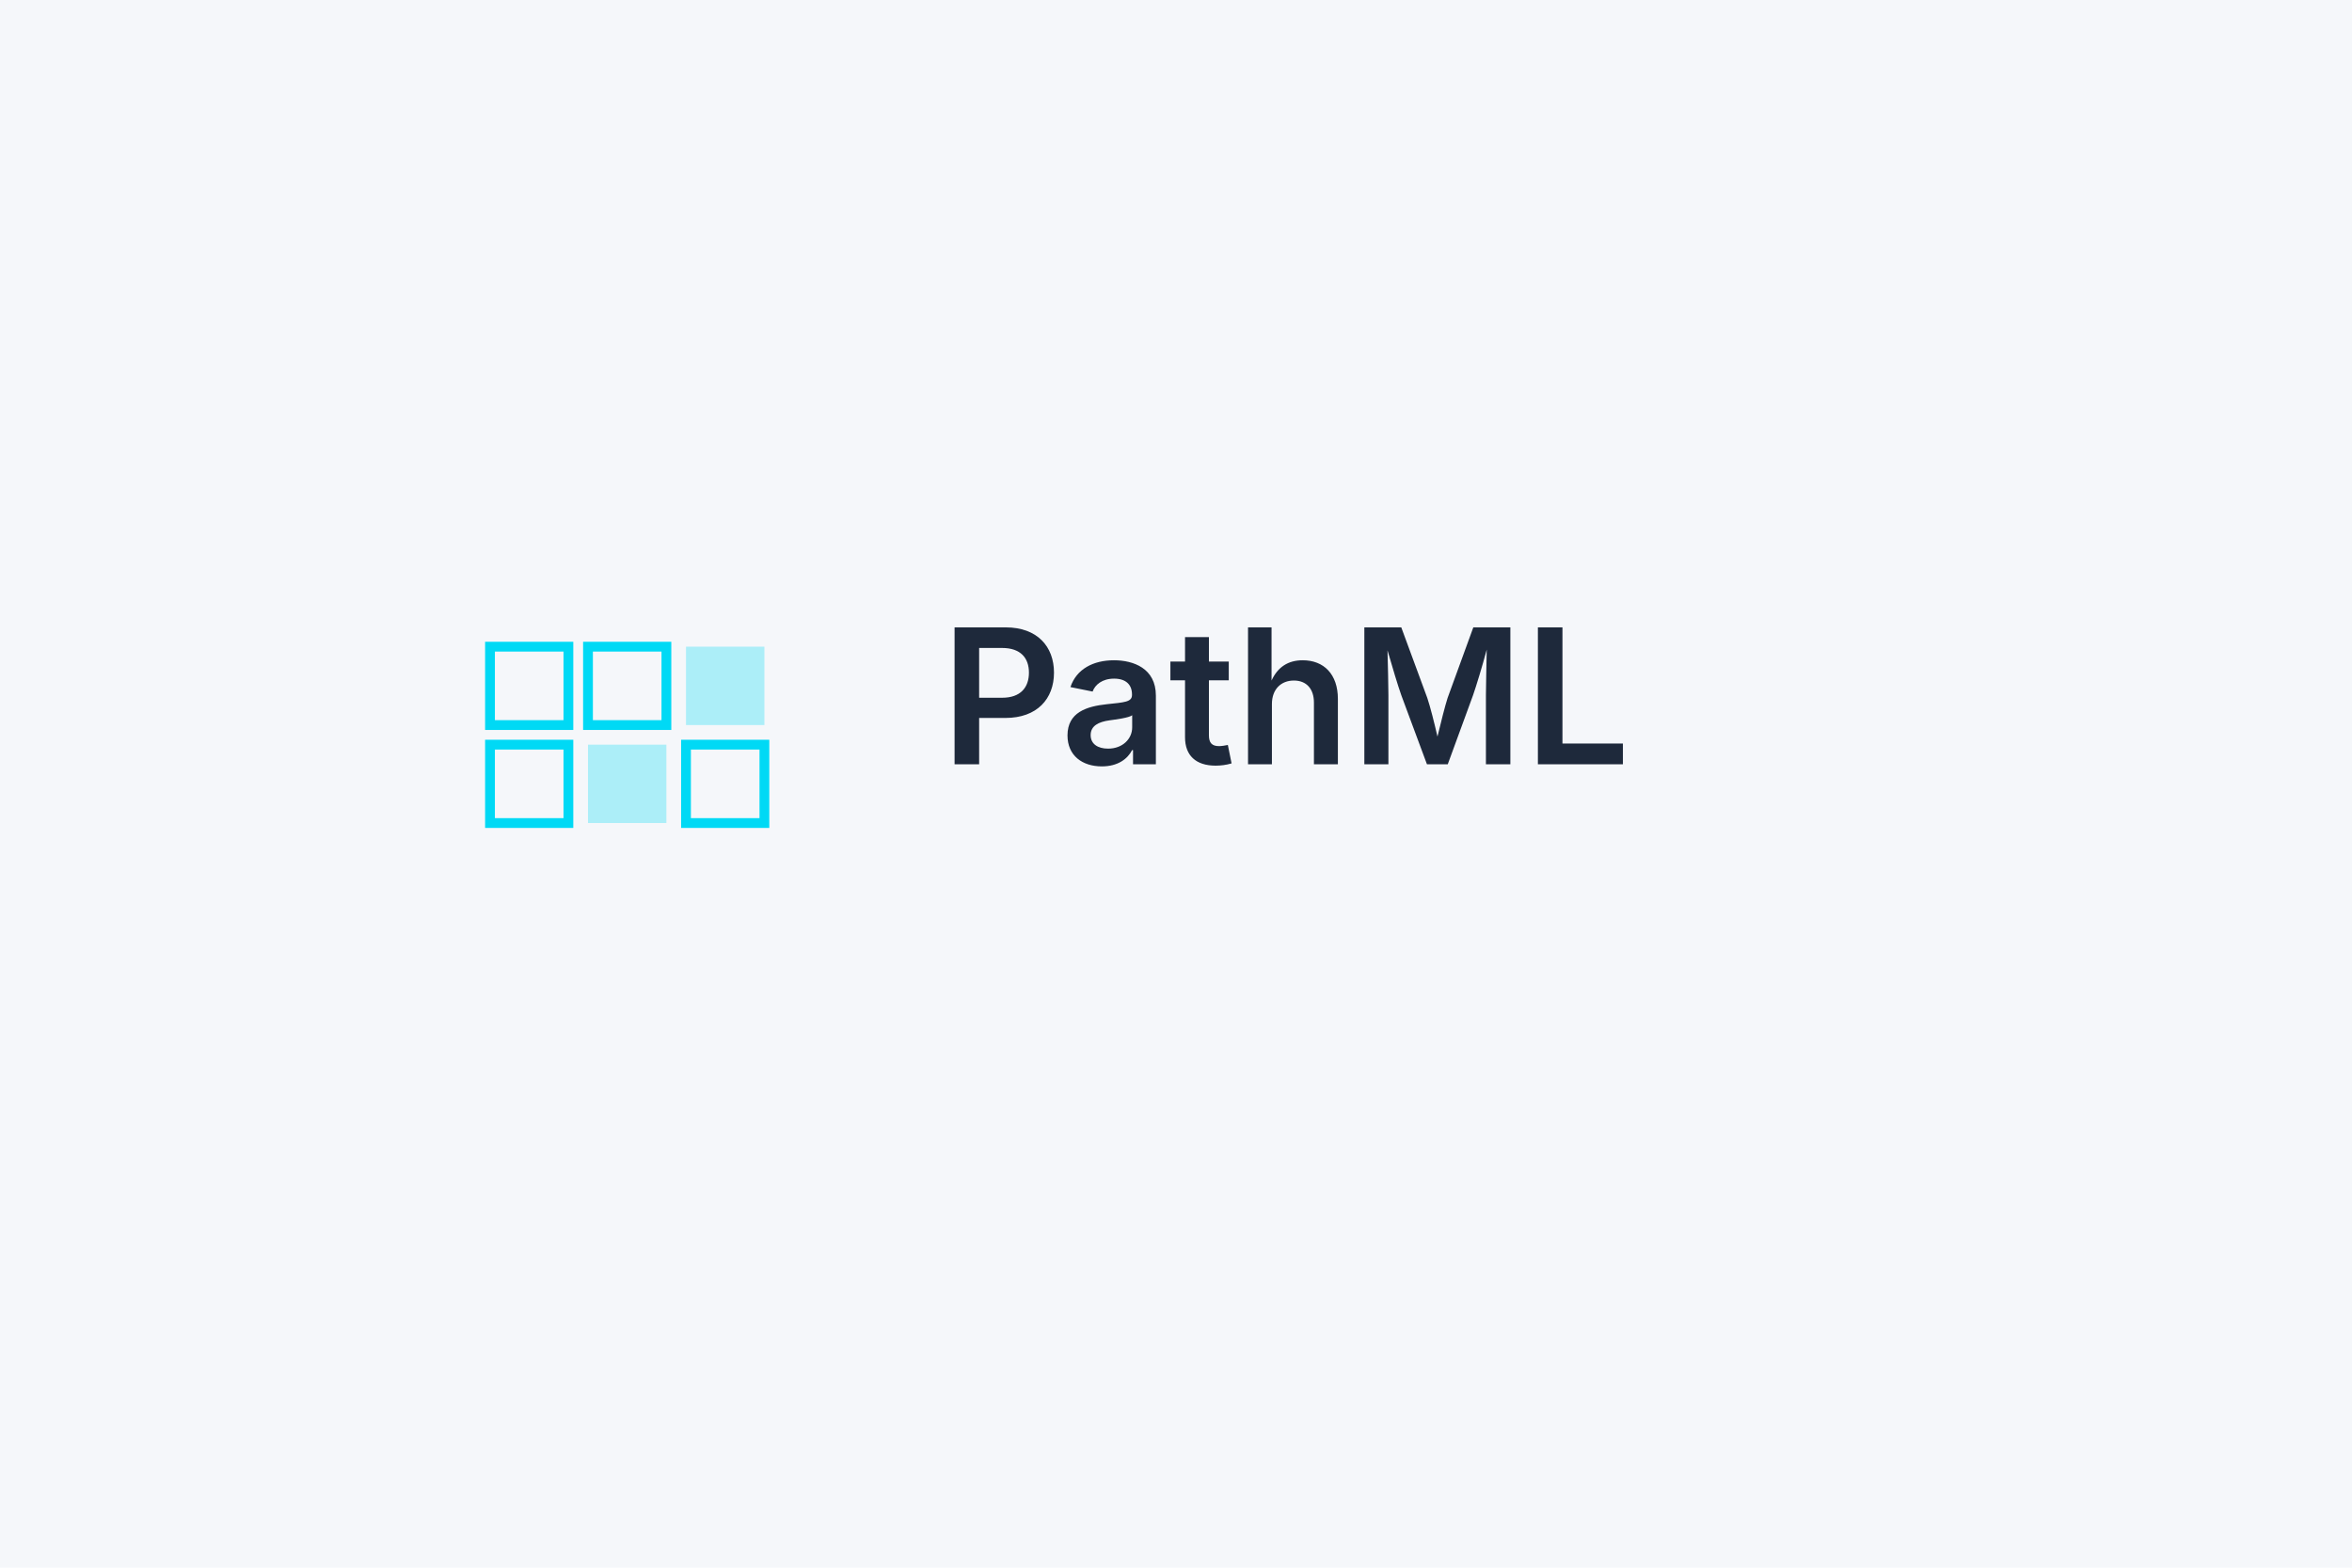
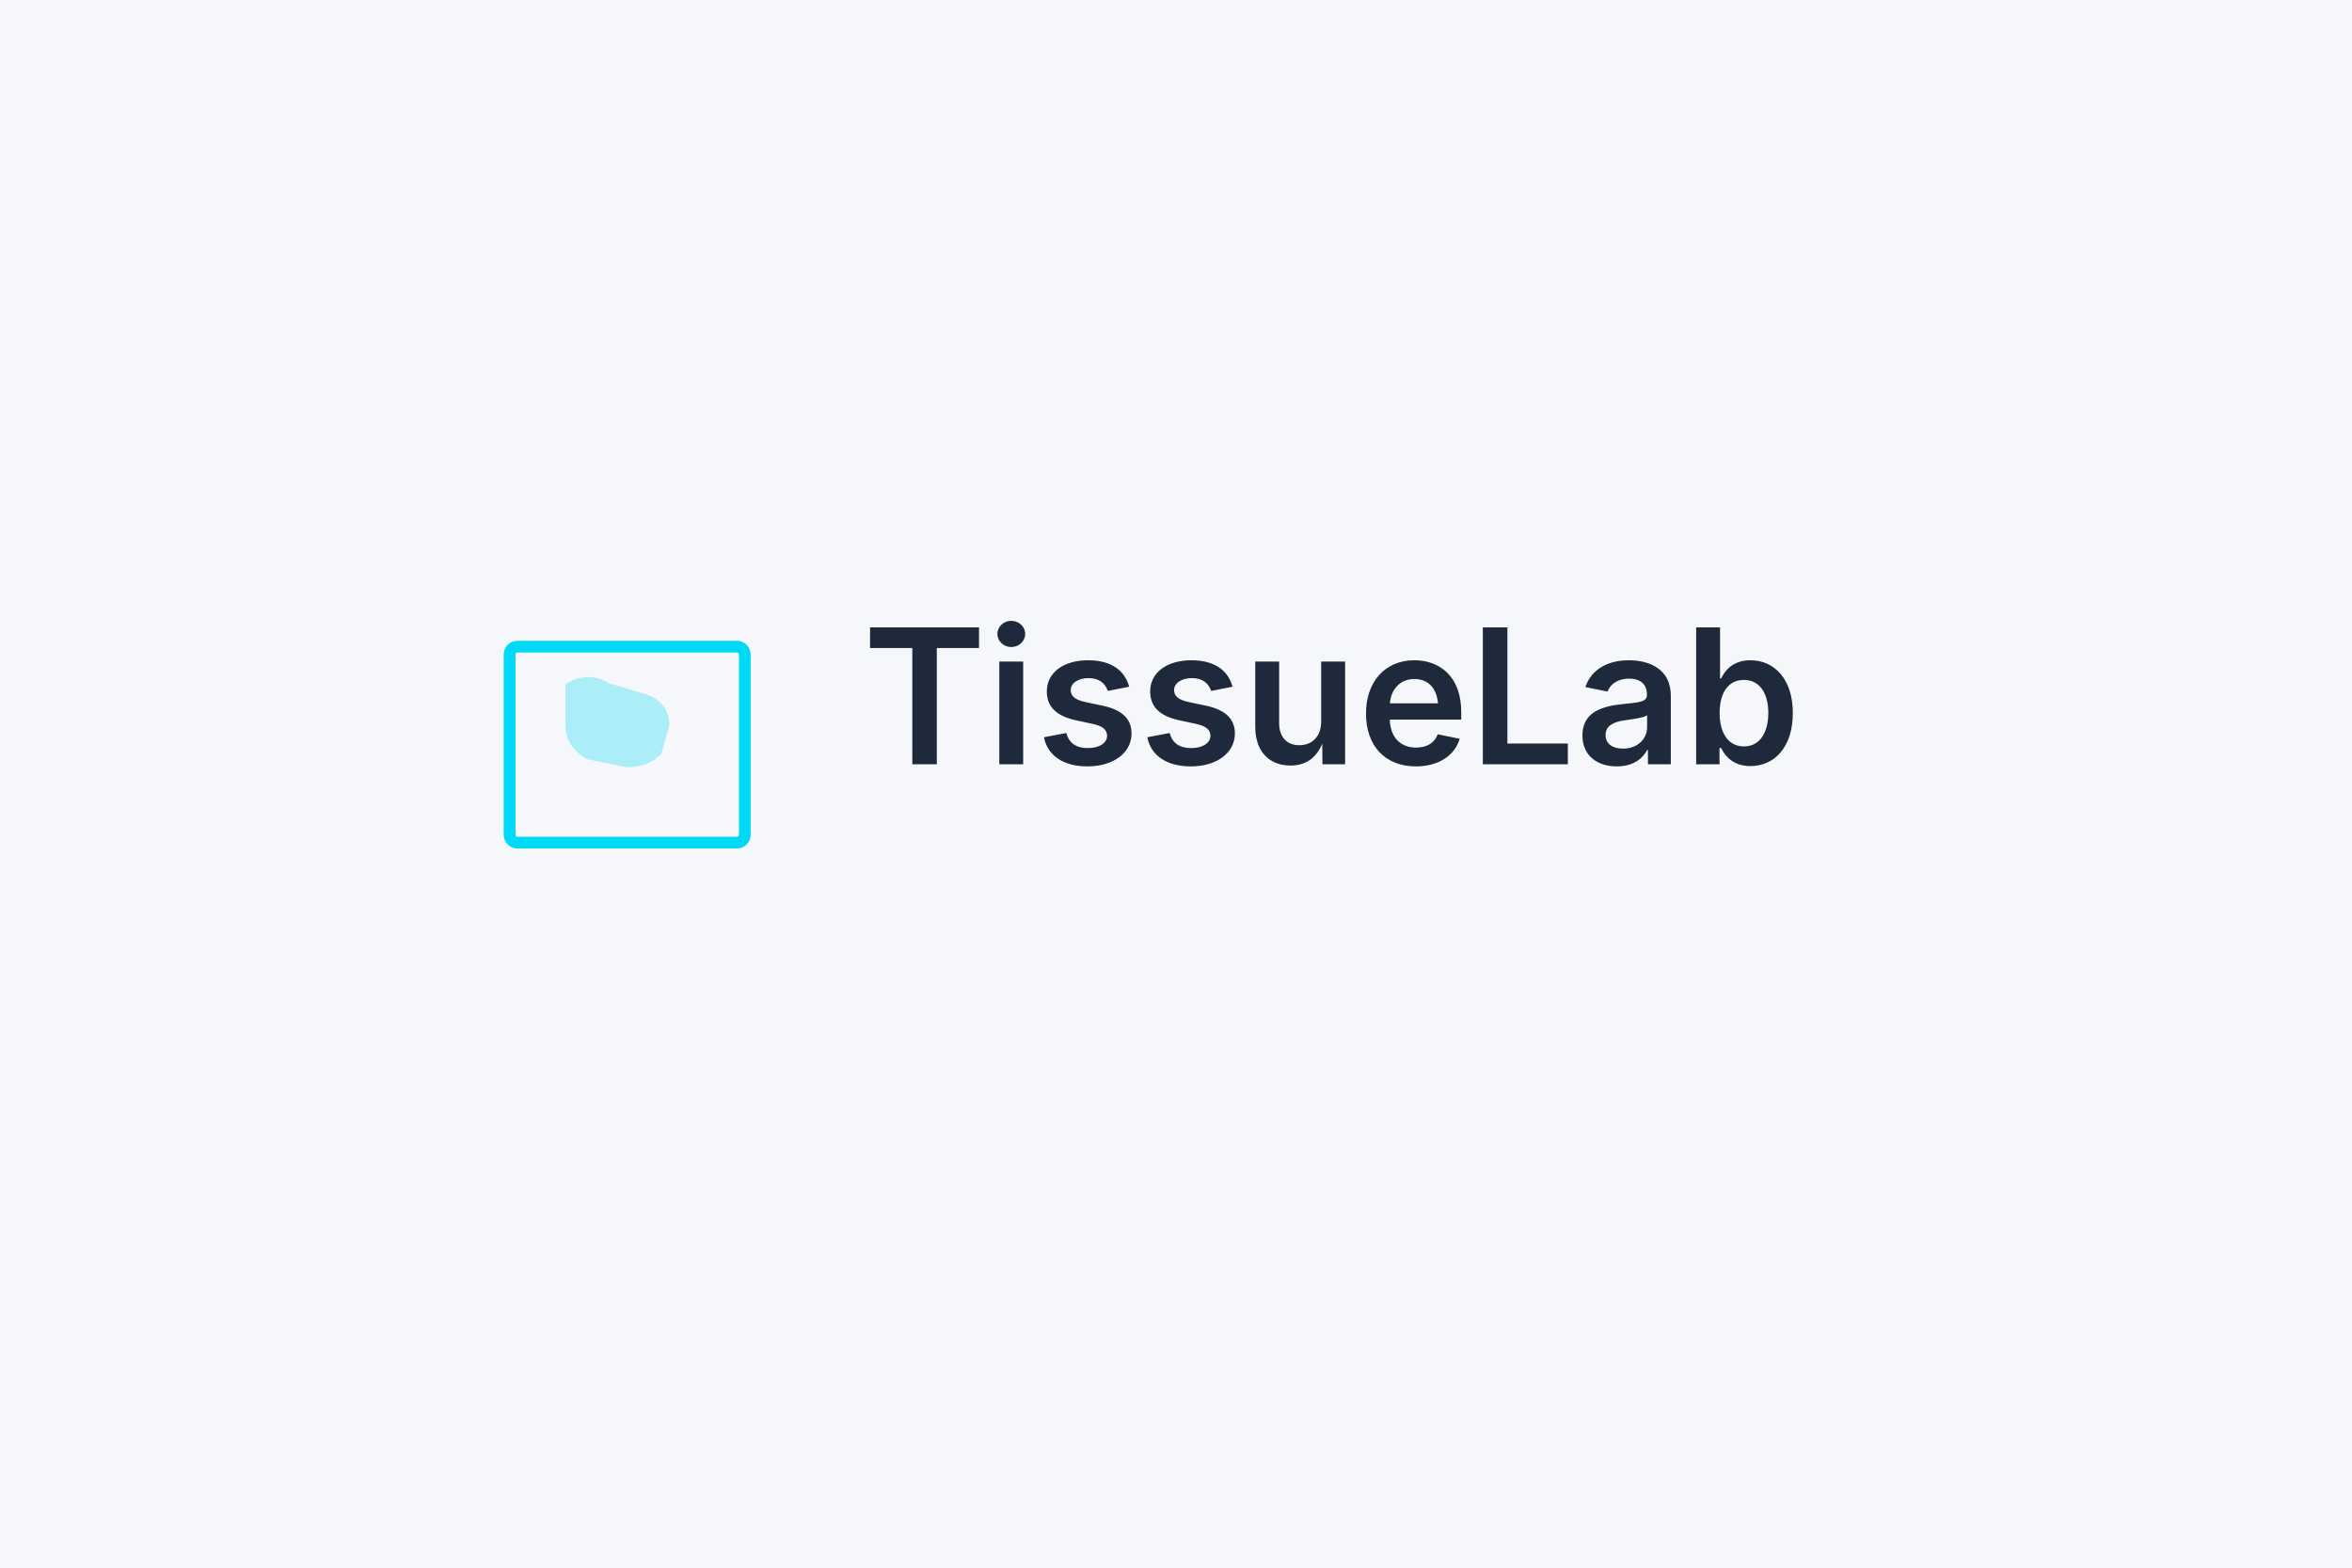
<svg xmlns="http://www.w3.org/2000/svg" width="600" height="400" viewBox="0 0 600 400">
  <rect width="600" height="400" fill="#f5f7fa" />
-   <rect x="125" y="165" width="20" height="20" fill="none" stroke="#00d9f5" stroke-width="2.5" />
-   <rect x="150" y="165" width="20" height="20" fill="none" stroke="#00d9f5" stroke-width="2.5" />
-   <rect x="175" y="165" width="20" height="20" fill="#00d9f5" opacity="0.3" />
-   <rect x="125" y="190" width="20" height="20" fill="none" stroke="#00d9f5" stroke-width="2.5" />
-   <rect x="150" y="190" width="20" height="20" fill="#00d9f5" opacity="0.3" />
-   <rect x="175" y="190" width="20" height="20" fill="none" stroke="#00d9f5" stroke-width="2.5" />
-   <text x="240" y="195" font-family="'Inter', 'SF Pro Display', -apple-system, sans-serif" font-size="48" font-weight="600" fill="#1e293b" text-anchor="start">PathML</text>
+   <rect x="130" y="165" width="60" height="50" fill="none" stroke="#00d9f5" stroke-width="3" rx="2" />
+   <path d="M 145 175 Q 150 172, 155 175 L 165 178 Q 170 180, 170 185 L 168 192 Q 165 195, 160 195 L 150 193 Q 145 190, 145 185 Z" fill="#00d9f5" opacity="0.3" stroke="#00d9f5" stroke-width="1.5" />
+   <text x="220" y="195" font-family="'Inter', 'SF Pro Display', -apple-system, sans-serif" font-size="48" font-weight="600" fill="#1e293b" text-anchor="start">TissueLab</text>
</svg>
